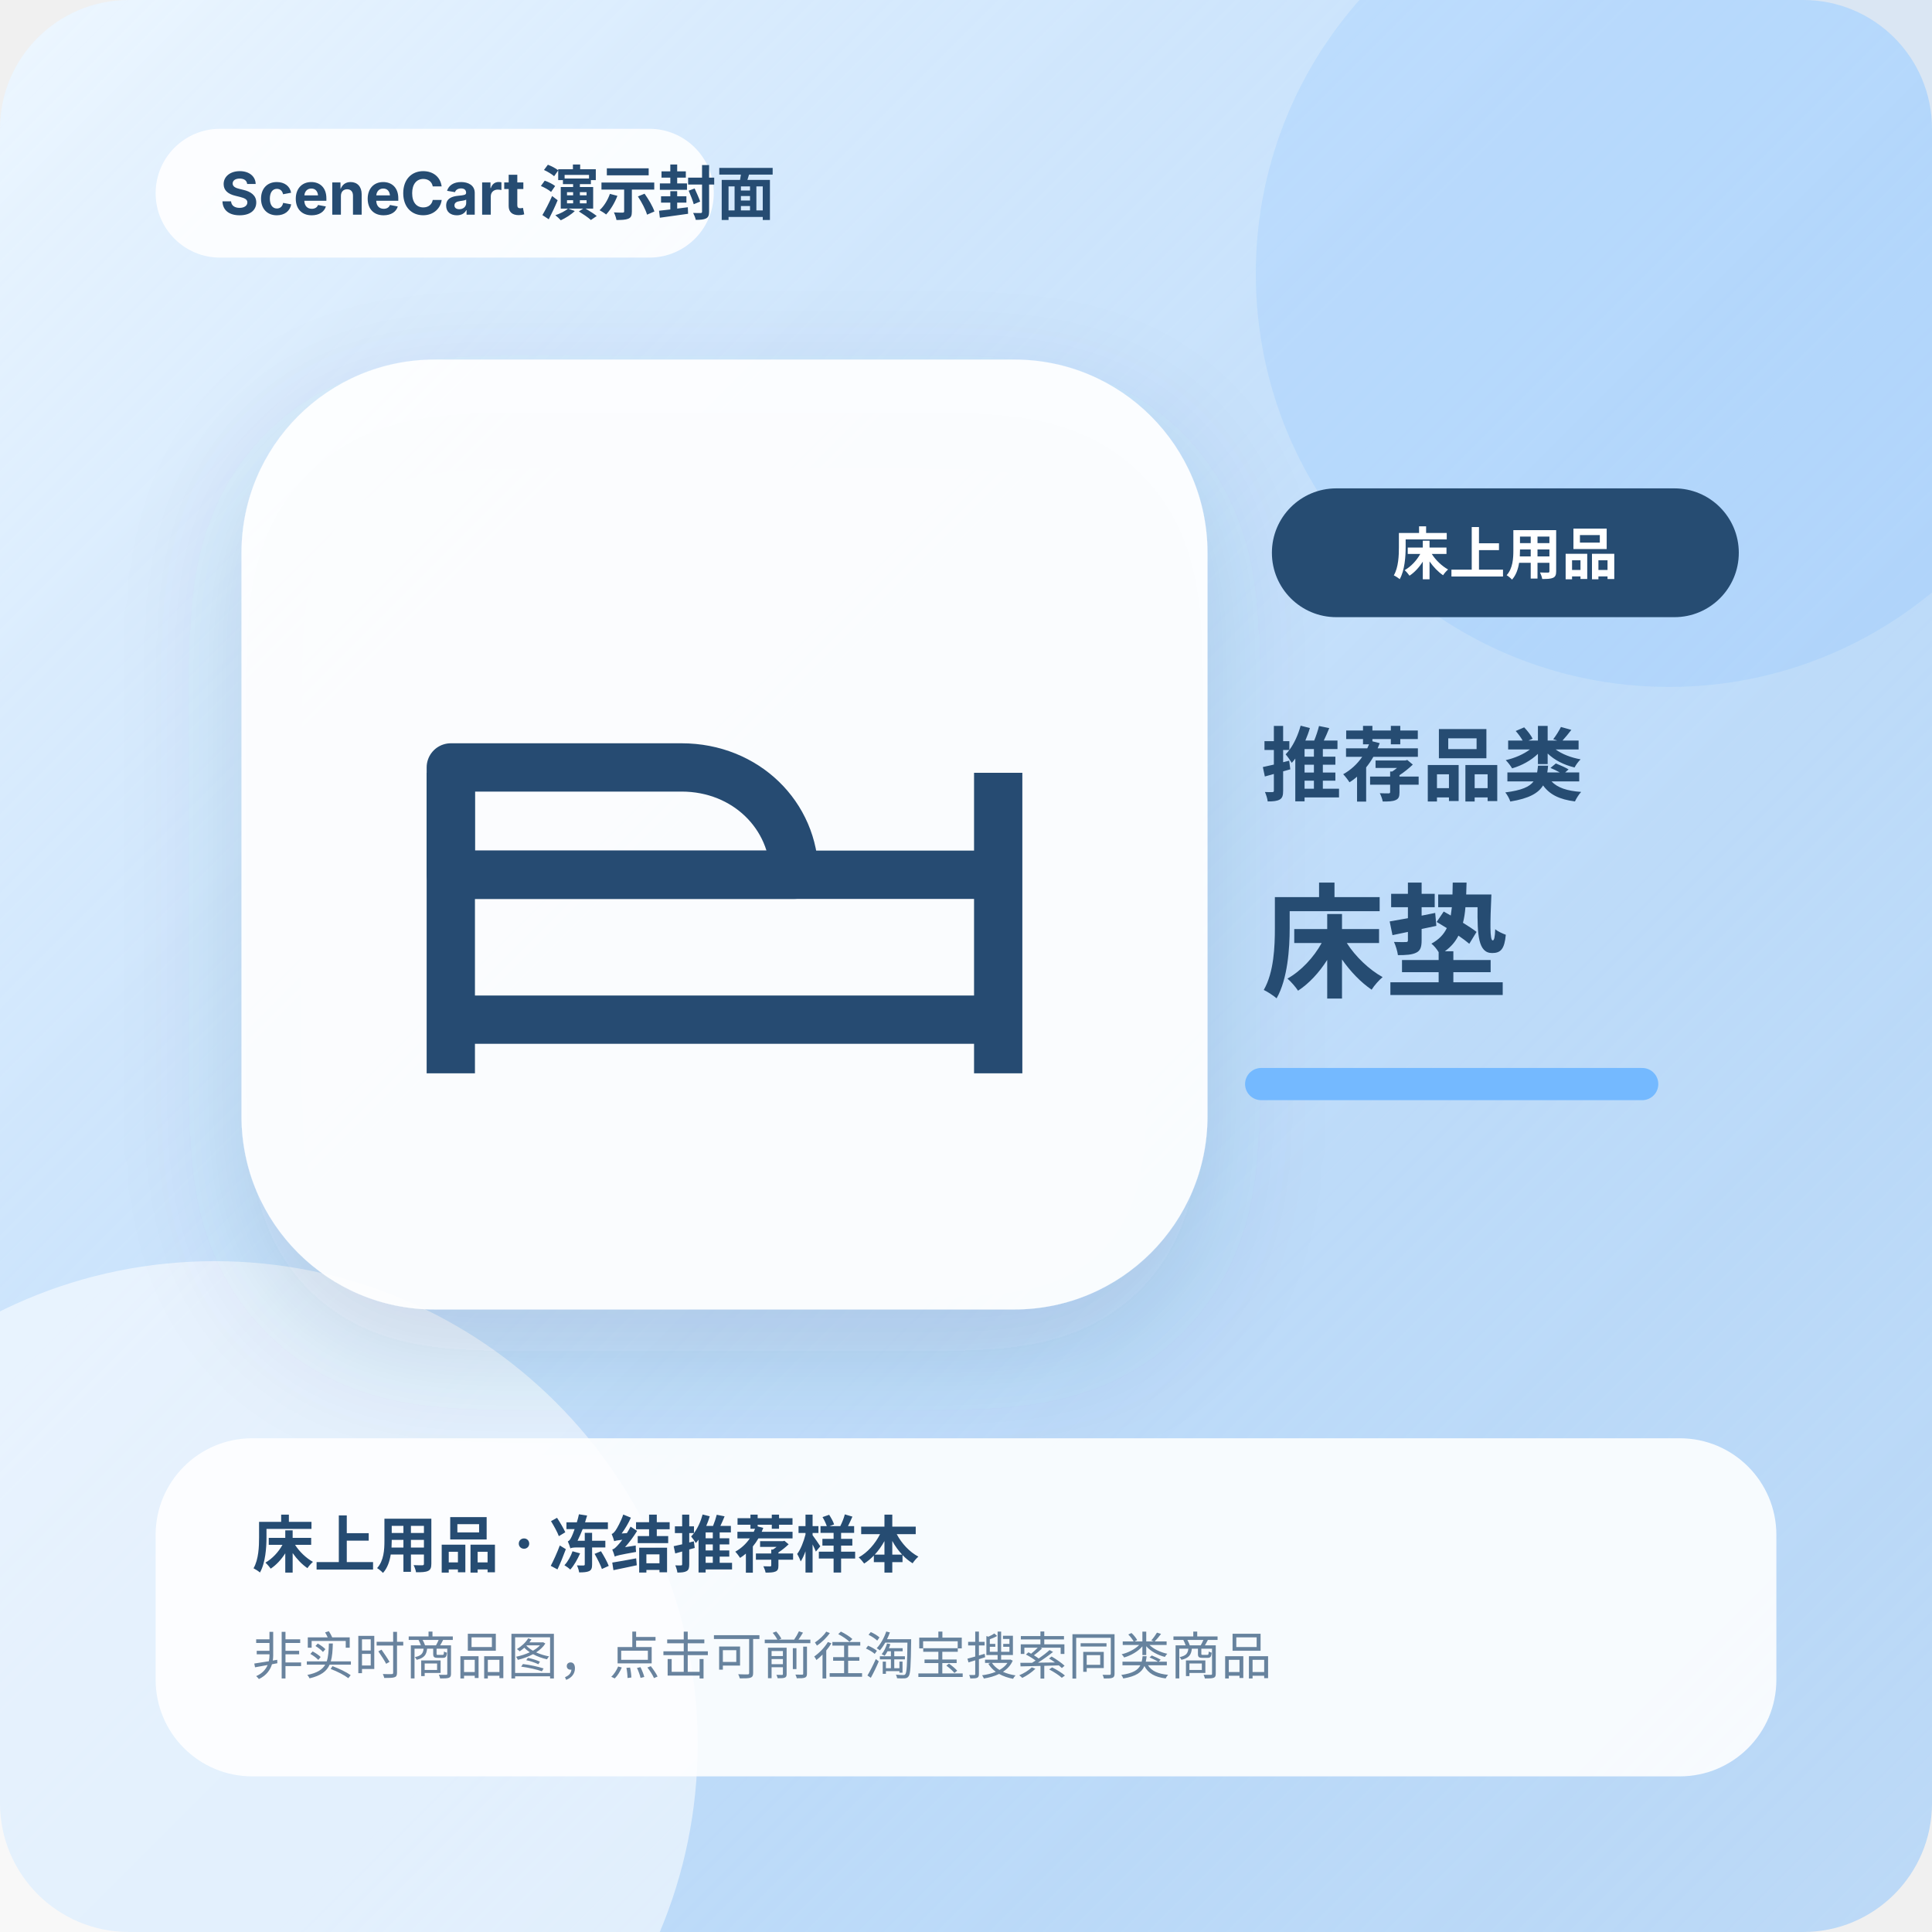
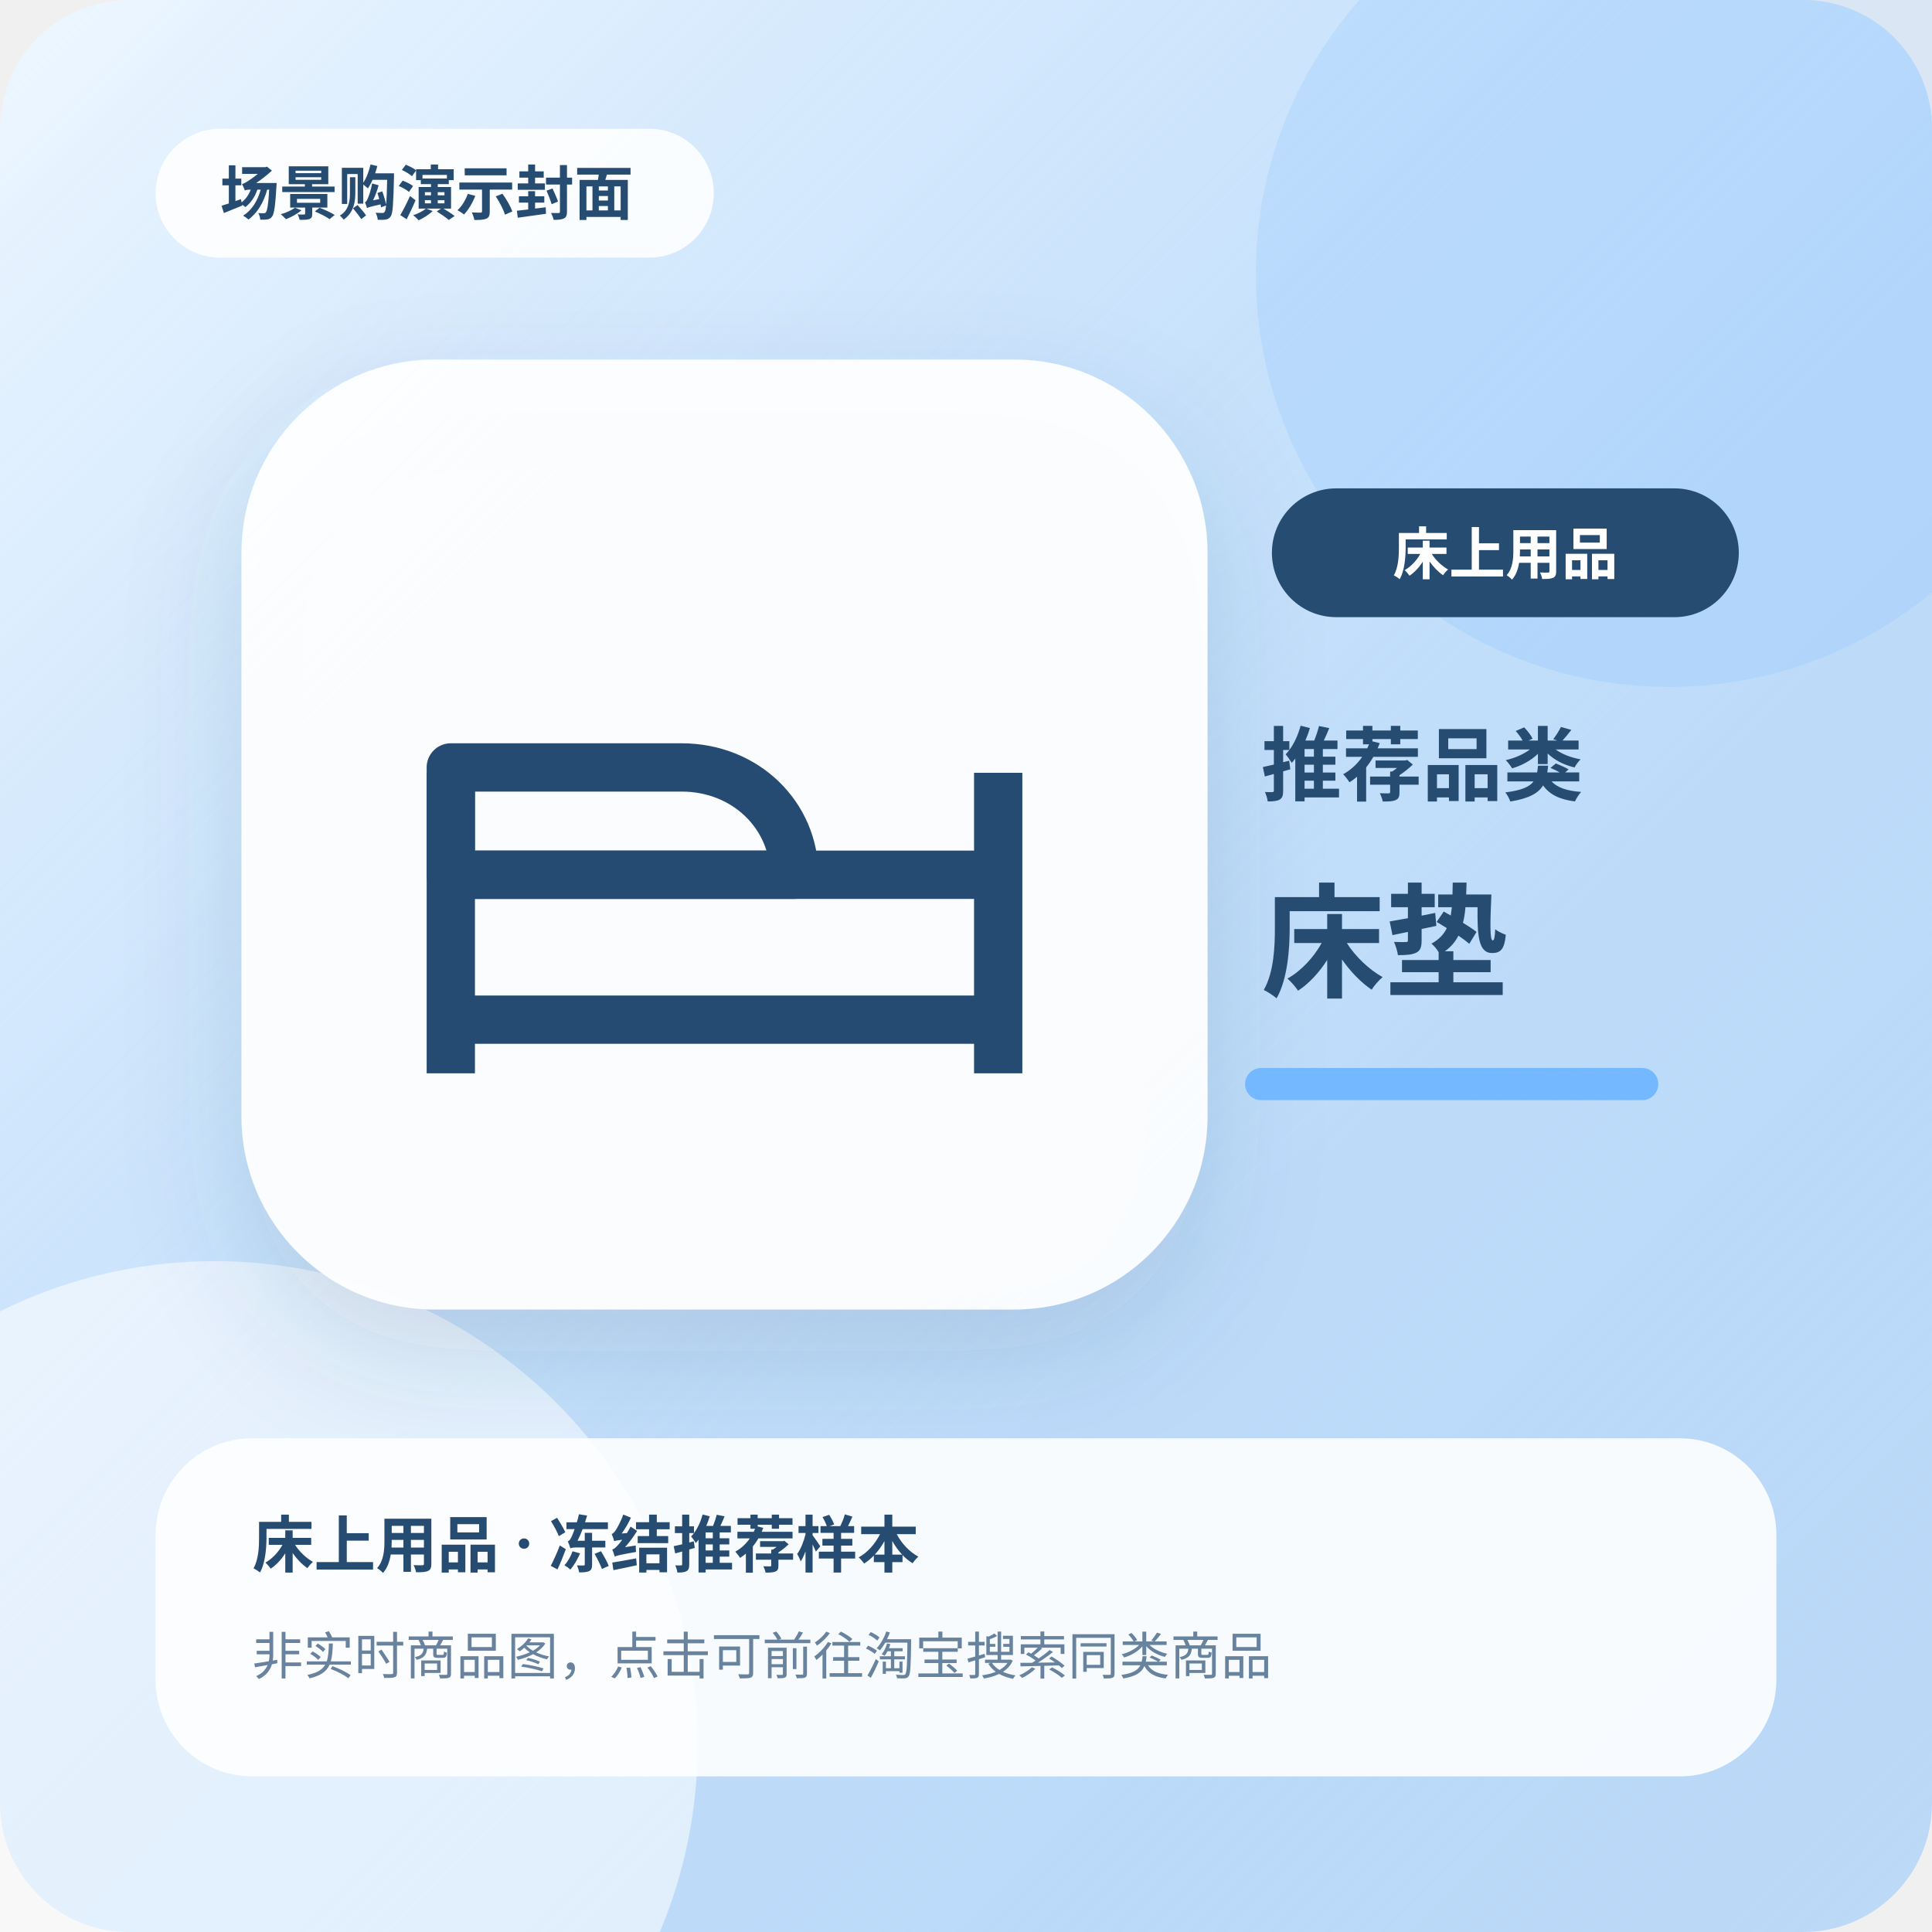
<svg xmlns="http://www.w3.org/2000/svg" width="720" height="720" viewBox="0 0 720 720">
  <defs>
    <linearGradient id="bg" x1="0" y1="0" x2="1" y2="1">
      <stop offset="0" stop-color="#EEF7FF" />
      <stop offset="1" stop-color="#74B9FF" stop-opacity=".42" />
    </linearGradient>
    <filter id="shadow" x="-30%" y="-30%" width="160%" height="160%">
      <feDropShadow dx="0" dy="18" stdDeviation="22" flood-color="#264C72" flood-opacity=".16" />
    </filter>
  </defs>
  <rect width="720" height="720" rx="48" fill="url(#bg)" />
  <circle cx="622" cy="102" r="154" fill="#74B9FF" opacity=".18" />
  <circle cx="80" cy="650" r="180" fill="#FFFFFF" opacity=".55" />
  <rect x="58" y="48" width="208" height="48" rx="24" fill="#FFFFFF" opacity=".88" />
-   <text x="82" y="80" fill="#264C72" font-size="22" font-weight="700" font-family="-apple-system,BlinkMacSystemFont,'PingFang SC','Microsoft YaHei',sans-serif">SceneCart 演示封面</text>
+   <text x="82" y="80" fill="#264C72" font-size="22" font-weight="700" font-family="-apple-system,BlinkMacSystemFont,'PingFang SC','Microsoft YaHei',sans-serif">场景购演示封面</text>
  <g filter="url(#shadow)">
    <rect x="90" y="134" width="360" height="354" rx="72" fill="#FFFFFF" opacity=".92" />
    <path d="M168 288v112m204-112v112M168 326h204v54H168z" fill="none" stroke="#264C72" stroke-width="18" stroke-linejoin="round" />
    <path d="M168 286h86c24 0 42 18 42 40H168v-40Z" fill="none" stroke="#264C72" stroke-width="18" stroke-linejoin="round" />
  </g>
  <rect x="474" y="182" width="174" height="48" rx="24" fill="#264C72" />
  <text x="561" y="214" text-anchor="middle" fill="#FFFFFF" font-size="21" font-weight="700" font-family="-apple-system,BlinkMacSystemFont,'PingFang SC','Microsoft YaHei',sans-serif">床上用品</text>
  <text x="470" y="296" fill="#264C72" font-size="30" font-weight="650" font-family="-apple-system,BlinkMacSystemFont,'PingFang SC','Microsoft YaHei',sans-serif">推荐品类</text>
  <text x="470" y="368" fill="#264C72" font-size="46" font-weight="800" font-family="-apple-system,BlinkMacSystemFont,'PingFang SC','Microsoft YaHei',sans-serif">床垫</text>
  <path d="M470 404h142" stroke="#74B9FF" stroke-width="12" stroke-linecap="round" />
  <rect x="58" y="536" width="604" height="126" rx="36" fill="#FFFFFF" opacity=".88" />
  <text x="94" y="584" fill="#264C72" font-size="23" font-weight="700" font-family="-apple-system,BlinkMacSystemFont,'PingFang SC','Microsoft YaHei',sans-serif">床上用品 · 冻结推荐样本</text>
  <text x="94" y="624" fill="#264C72" fill-opacity=".68" font-size="19" font-family="-apple-system,BlinkMacSystemFont,'PingFang SC','Microsoft YaHei',sans-serif">非实时商品图，点击可前往淘宝搜索同类商品</text>
</svg>
